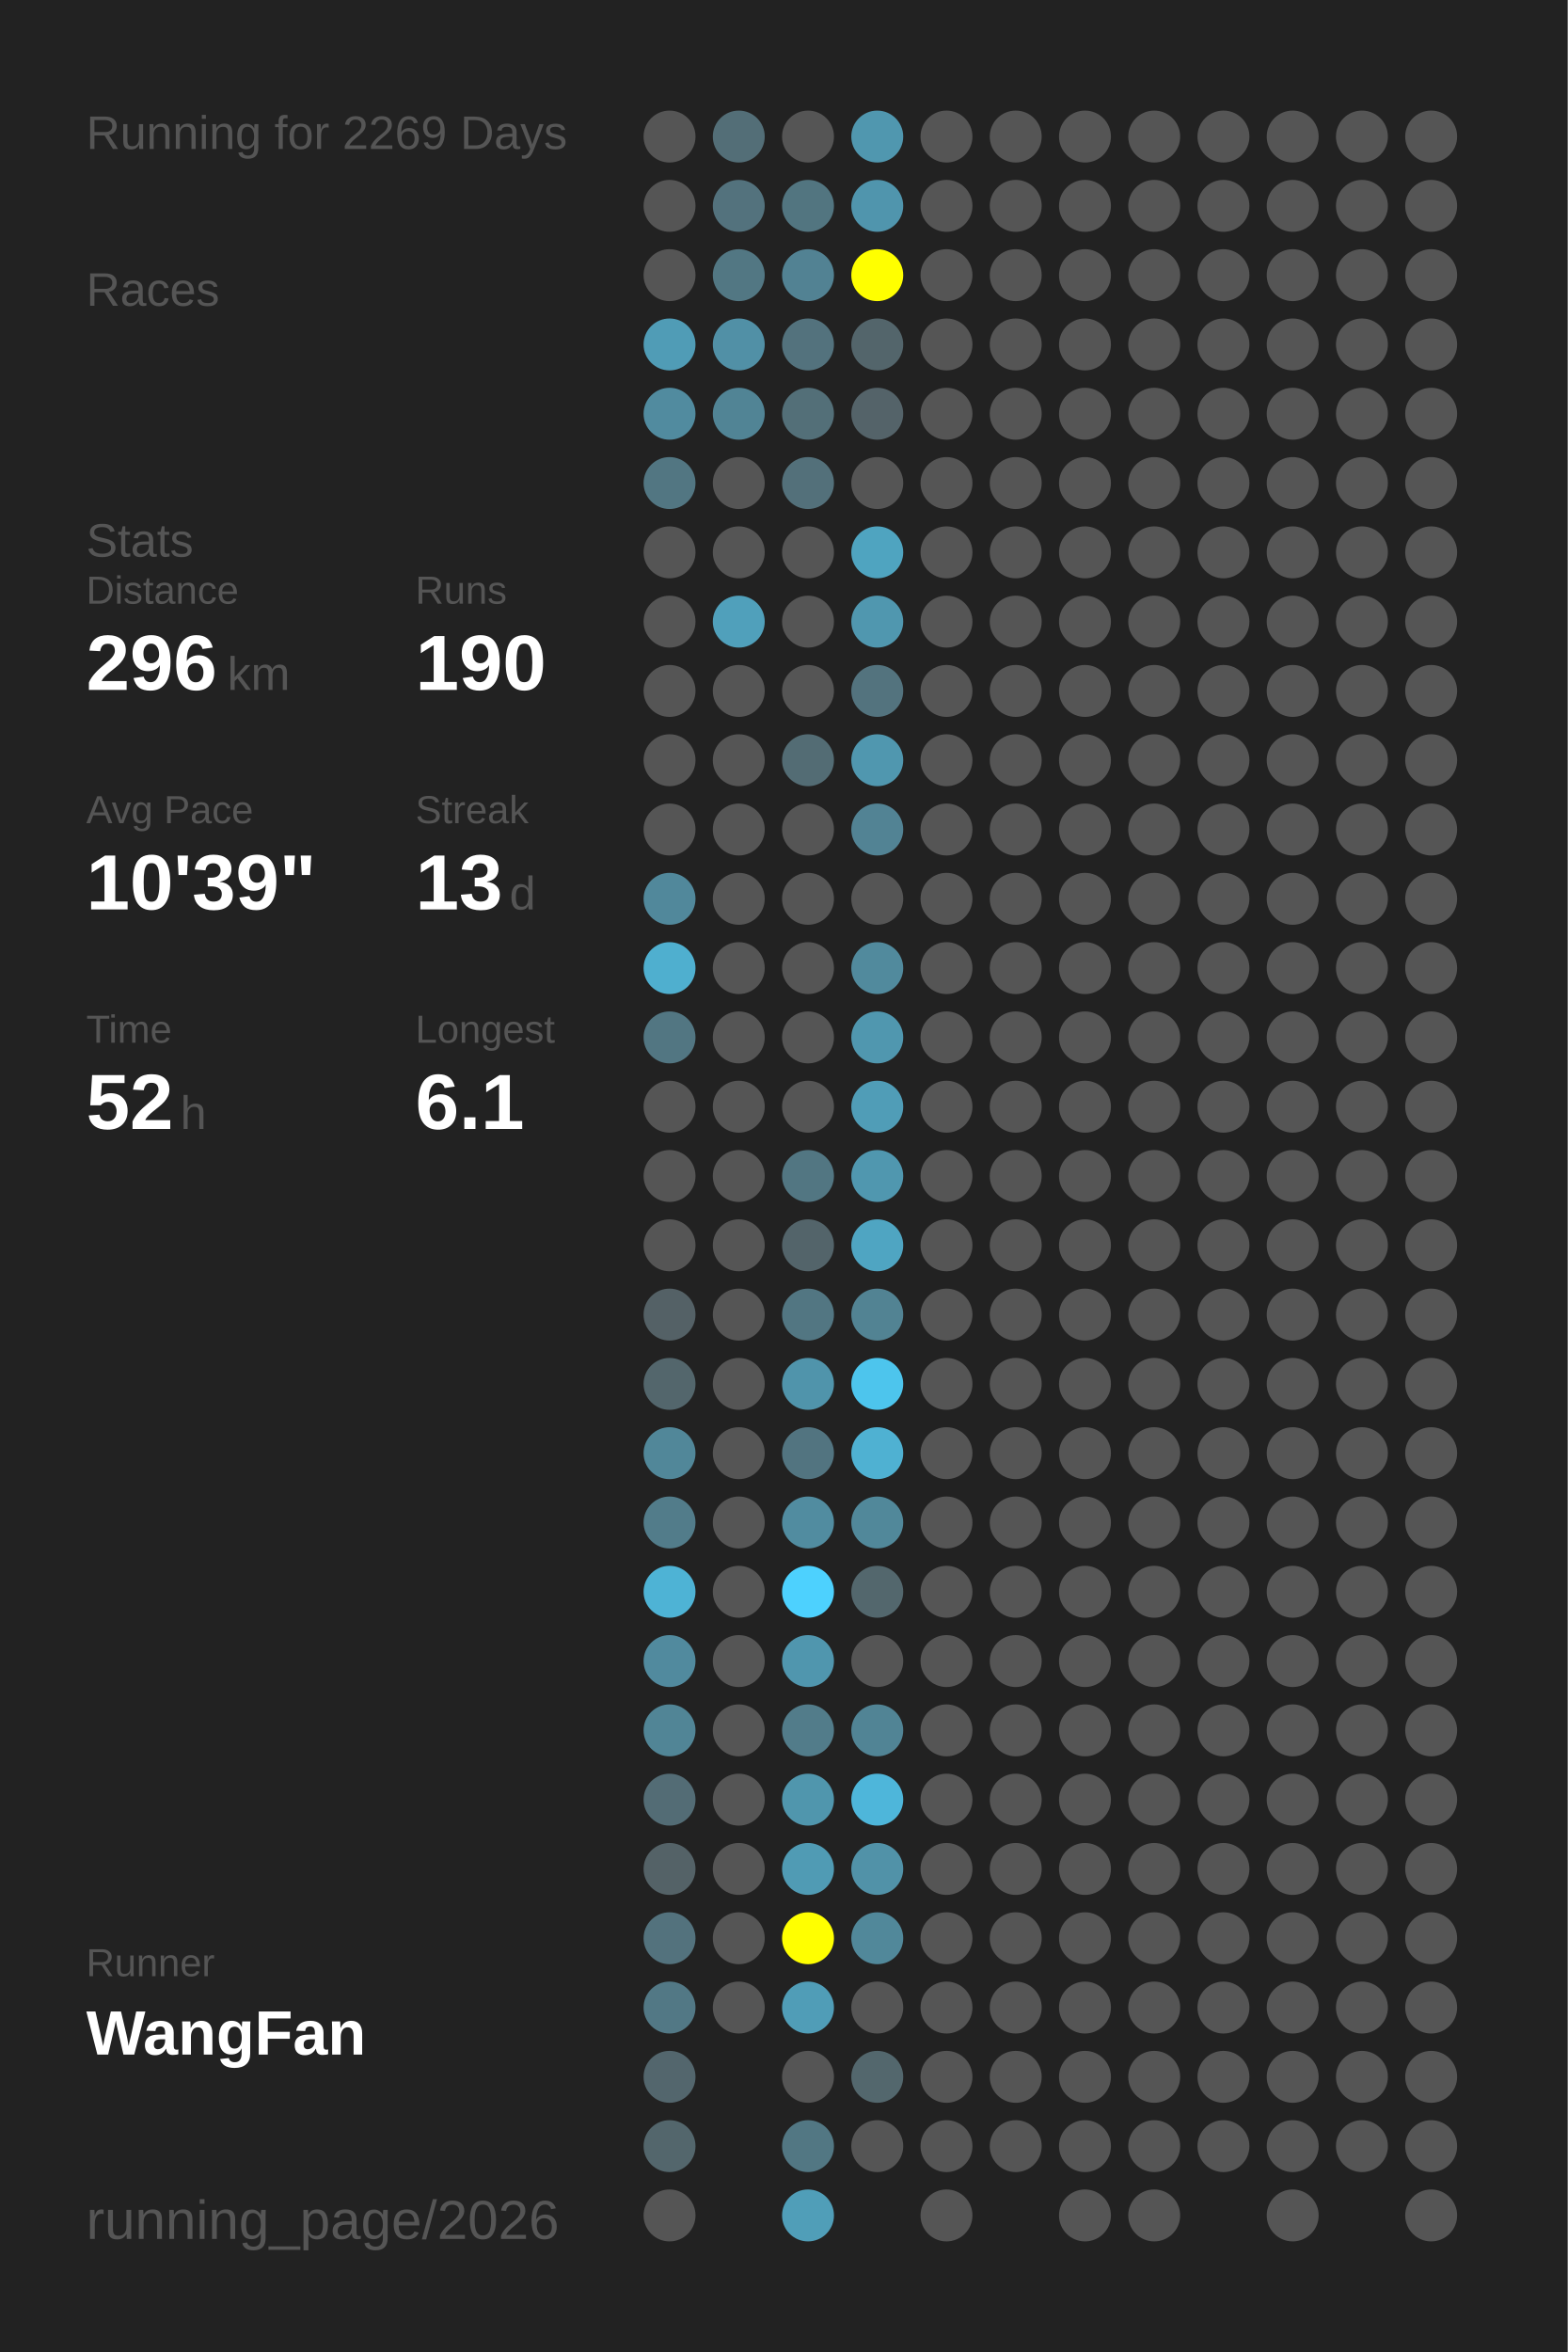
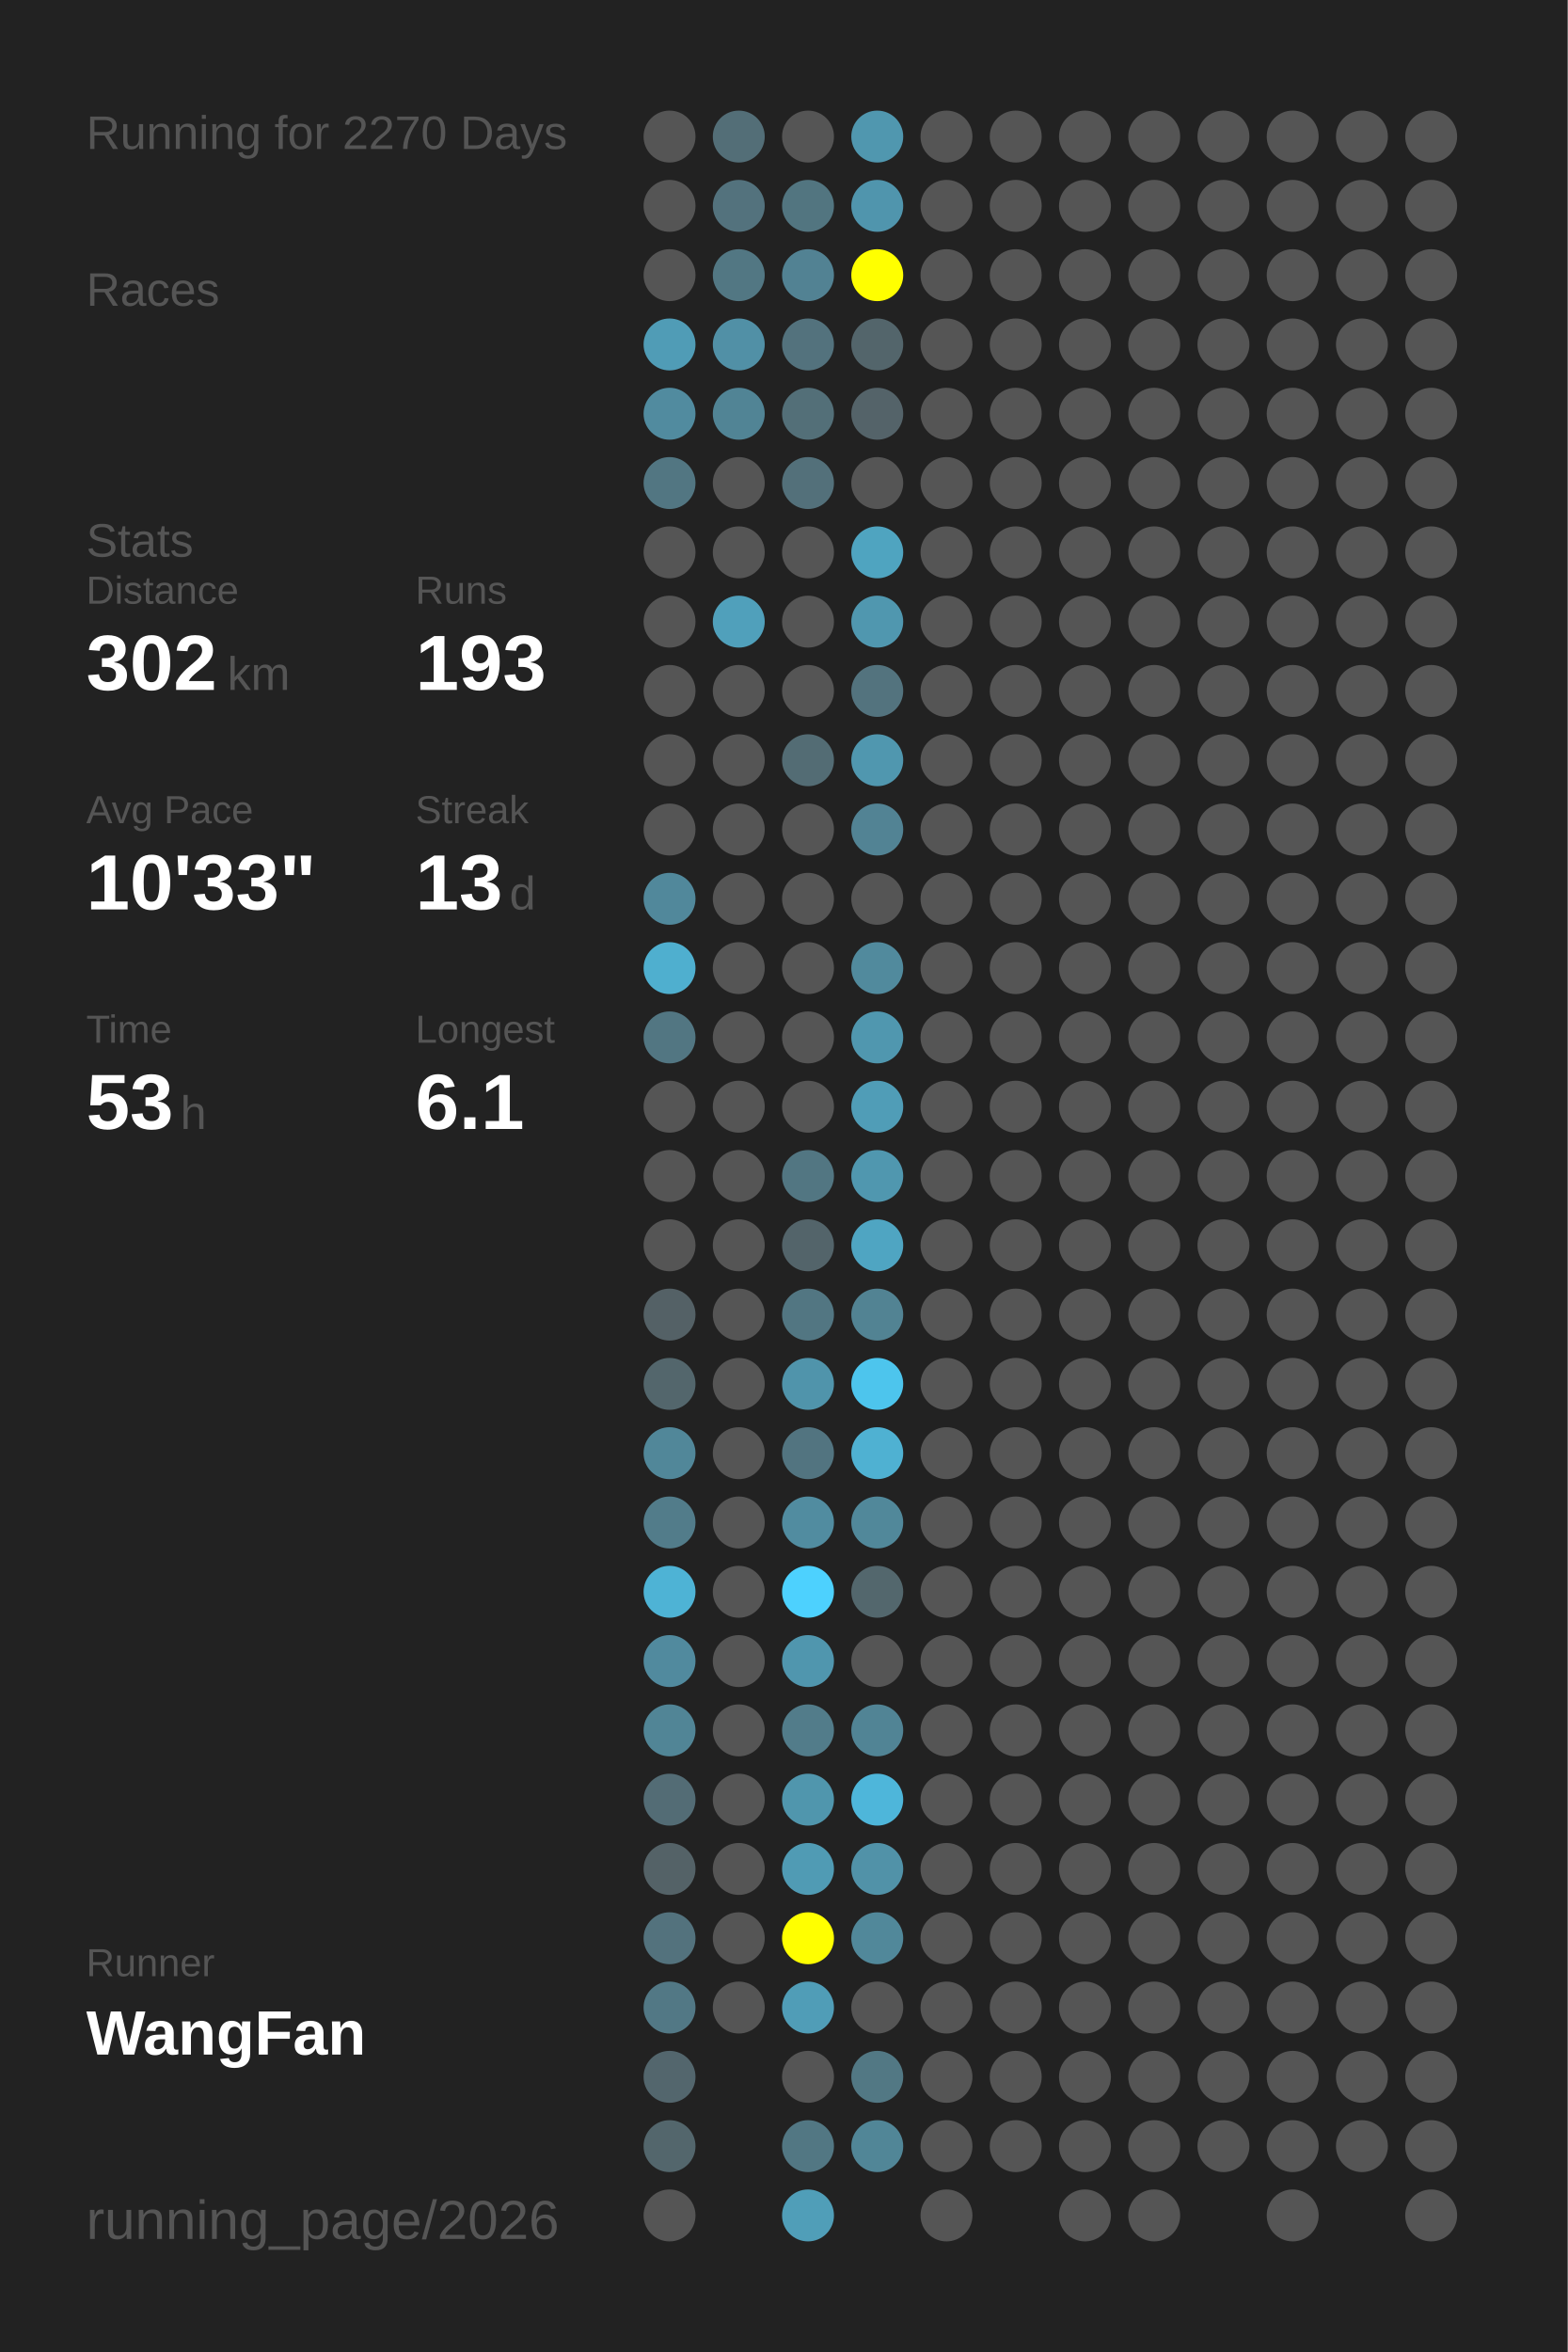
<svg xmlns="http://www.w3.org/2000/svg" baseProfile="full" height="300mm" version="1.1" viewBox="0,0,200,300" width="200mm">
  <defs />
  <rect fill="#222222" height="300" width="200" x="0" y="0" />
-   <text fill="#555555" style="font-size:6px; font-family:Arial;" x="11" y="19">Running for 2269 Days</text>
+   <text fill="#555555" style="font-size:6px; font-family:Arial;" x="11" y="19">Running for 2270 Days</text>
  <text fill="#555555" style="font-size:6px; font-family:Arial;" x="11" y="39">Races</text>
  <text fill="#555555" style="font-size:6px; font-family:Arial;" x="11" y="71">Stats</text>
  <text fill="#555555" style="font-size:5px; font-family:Arial;" x="11" y="77">Distance</text>
-   <text fill="#FFFFFF" style="font-size:10px; font-family:Arial; font-weight:bold;" x="11" y="88">296</text>
+   <text fill="#FFFFFF" style="font-size:10px; font-family:Arial; font-weight:bold;" x="11" y="88">302</text>
  <text fill="#555555" style="font-size:6px; font-family:Arial;" x="29" y="88">km</text>
  <text fill="#555555" style="font-size:5px; font-family:Arial;" x="53" y="77">Runs</text>
-   <text fill="#FFFFFF" style="font-size:10px; font-family:Arial; font-weight:bold;" x="53" y="88">190</text>
+   <text fill="#FFFFFF" style="font-size:10px; font-family:Arial; font-weight:bold;" x="53" y="88">193</text>
  <text fill="#555555" style="font-size:5px; font-family:Arial;" x="11" y="105">Avg Pace</text>
-   <text fill="#FFFFFF" style="font-size:10px; font-family:Arial; font-weight:bold;" x="11" y="116">10'39"</text>
+   <text fill="#FFFFFF" style="font-size:10px; font-family:Arial; font-weight:bold;" x="11" y="116">10'33"</text>
  <text fill="#555555" style="font-size:5px; font-family:Arial;" x="53" y="105">Streak</text>
  <text fill="#FFFFFF" style="font-size:10px; font-family:Arial; font-weight:bold;" x="53" y="116">13</text>
  <text fill="#555555" style="font-size:6px; font-family:Arial;" x="65" y="116">d</text>
  <text fill="#555555" style="font-size:5px; font-family:Arial;" x="11" y="133">Time</text>
-   <text fill="#FFFFFF" style="font-size:10px; font-family:Arial; font-weight:bold;" x="11" y="144">52</text>
+   <text fill="#FFFFFF" style="font-size:10px; font-family:Arial; font-weight:bold;" x="11" y="144">53</text>
  <text fill="#555555" style="font-size:6px; font-family:Arial;" x="23" y="144">h</text>
  <text fill="#555555" style="font-size:5px; font-family:Arial;" x="53" y="133">Longest</text>
  <text fill="#FFFFFF" style="font-size:10px; font-family:Arial; font-weight:bold;" x="53" y="144">6.1</text>
  <text fill="#555555" style="font-size:5px; font-family:Arial;" x="11" y="252.065">Runner</text>
  <text fill="#FFFFFF" style="font-size:8px; font-family:Arial; font-weight:bold;" x="11" y="262.065">WangFan</text>
  <text fill="#555555" style="font-size:7px; font-family:Arial;" x="11" y="285.581">running_page/2026</text>
  <circle cx="85.417" cy="17.419" fill="#555555" r="3.312" />
  <circle cx="85.417" cy="26.258" fill="#555555" r="3.312" />
  <circle cx="85.417" cy="35.097" fill="#555555" r="3.312" />
  <circle cx="85.417" cy="43.935" fill="#509cb6" r="3.312" />
  <circle cx="85.417" cy="52.774" fill="#518b9f" r="3.312" />
  <circle cx="85.417" cy="61.613" fill="#527682" r="3.312" />
  <circle cx="85.417" cy="70.452" fill="#555555" r="3.312" />
  <circle cx="85.417" cy="79.29" fill="#555555" r="3.312" />
  <circle cx="85.417" cy="88.129" fill="#555555" r="3.312" />
  <circle cx="85.417" cy="96.968" fill="#555555" r="3.312" />
  <circle cx="85.417" cy="105.806" fill="#555555" r="3.312" />
  <circle cx="85.417" cy="114.645" fill="#51889b" r="3.312" />
  <circle cx="85.417" cy="123.484" fill="#4fafcf" r="3.312" />
  <circle cx="85.417" cy="132.323" fill="#527682" r="3.312" />
  <circle cx="85.417" cy="141.161" fill="#555555" r="3.312" />
  <circle cx="85.417" cy="150" fill="#555555" r="3.312" />
  <circle cx="85.417" cy="158.839" fill="#555555" r="3.312" />
  <circle cx="85.417" cy="167.677" fill="#546166" r="3.312" />
  <circle cx="85.417" cy="176.516" fill="#53666c" r="3.312" />
  <circle cx="85.417" cy="185.355" fill="#518799" r="3.312" />
  <circle cx="85.417" cy="194.194" fill="#527c8a" r="3.312" />
  <circle cx="85.417" cy="203.032" fill="#4eb3d5" r="3.312" />
  <circle cx="85.417" cy="211.871" fill="#518a9e" r="3.312" />
  <circle cx="85.417" cy="220.71" fill="#518596" r="3.312" />
  <circle cx="85.417" cy="229.548" fill="#536c75" r="3.312" />
  <circle cx="85.417" cy="238.387" fill="#546267" r="3.312" />
  <circle cx="85.417" cy="247.226" fill="#53727d" r="3.312" />
  <circle cx="85.417" cy="256.065" fill="#527885" r="3.312" />
  <circle cx="85.417" cy="264.903" fill="#53666d" r="3.312" />
  <circle cx="85.417" cy="273.742" fill="#53666c" r="3.312" />
  <circle cx="85.417" cy="282.581" fill="#555555" r="3.312" />
  <circle cx="94.25" cy="17.419" fill="#536e77" r="3.312" />
  <circle cx="94.25" cy="26.258" fill="#53727d" r="3.312" />
  <circle cx="94.25" cy="35.097" fill="#527783" r="3.312" />
  <circle cx="94.25" cy="43.935" fill="#5190a6" r="3.312" />
  <circle cx="94.25" cy="52.774" fill="#518495" r="3.312" />
  <circle cx="94.25" cy="61.613" fill="#555555" r="3.312" />
  <circle cx="94.25" cy="70.452" fill="#555555" r="3.312" />
  <circle cx="94.25" cy="79.29" fill="#50a0bb" r="3.312" />
  <circle cx="94.25" cy="88.129" fill="#555555" r="3.312" />
  <circle cx="94.25" cy="96.968" fill="#555555" r="3.312" />
  <circle cx="94.25" cy="105.806" fill="#555555" r="3.312" />
  <circle cx="94.25" cy="114.645" fill="#555555" r="3.312" />
  <circle cx="94.25" cy="123.484" fill="#555555" r="3.312" />
  <circle cx="94.25" cy="132.323" fill="#555555" r="3.312" />
  <circle cx="94.25" cy="141.161" fill="#555555" r="3.312" />
  <circle cx="94.25" cy="150" fill="#555555" r="3.312" />
  <circle cx="94.25" cy="158.839" fill="#555555" r="3.312" />
  <circle cx="94.25" cy="167.677" fill="#555555" r="3.312" />
  <circle cx="94.25" cy="176.516" fill="#555555" r="3.312" />
  <circle cx="94.25" cy="185.355" fill="#555555" r="3.312" />
  <circle cx="94.25" cy="194.194" fill="#555555" r="3.312" />
  <circle cx="94.25" cy="203.032" fill="#555555" r="3.312" />
  <circle cx="94.25" cy="211.871" fill="#555555" r="3.312" />
  <circle cx="94.25" cy="220.71" fill="#555555" r="3.312" />
  <circle cx="94.25" cy="229.548" fill="#555555" r="3.312" />
  <circle cx="94.25" cy="238.387" fill="#555555" r="3.312" />
  <circle cx="94.25" cy="247.226" fill="#555555" r="3.312" />
  <circle cx="94.25" cy="256.065" fill="#555555" r="3.312" />
  <circle cx="103.083" cy="17.419" fill="#555555" r="3.312" />
  <circle cx="103.083" cy="26.258" fill="#527580" r="3.312" />
  <circle cx="103.083" cy="35.097" fill="#528293" r="3.312" />
  <circle cx="103.083" cy="43.935" fill="#53727d" r="3.312" />
  <circle cx="103.083" cy="52.774" fill="#536f78" r="3.312" />
  <circle cx="103.083" cy="61.613" fill="#53707a" r="3.312" />
  <circle cx="103.083" cy="70.452" fill="#555555" r="3.312" />
  <circle cx="103.083" cy="79.29" fill="#555555" r="3.312" />
  <circle cx="103.083" cy="88.129" fill="#555555" r="3.312" />
  <circle cx="103.083" cy="96.968" fill="#536c74" r="3.312" />
  <circle cx="103.083" cy="105.806" fill="#555555" r="3.312" />
  <circle cx="103.083" cy="114.645" fill="#555555" r="3.312" />
  <circle cx="103.083" cy="123.484" fill="#555555" r="3.312" />
  <circle cx="103.083" cy="132.323" fill="#555555" r="3.312" />
  <circle cx="103.083" cy="141.161" fill="#555555" r="3.312" />
  <circle cx="103.083" cy="150" fill="#527682" r="3.312" />
  <circle cx="103.083" cy="158.839" fill="#53646a" r="3.312" />
  <circle cx="103.083" cy="167.677" fill="#527682" r="3.312" />
  <circle cx="103.083" cy="176.516" fill="#5094ab" r="3.312" />
  <circle cx="103.083" cy="185.355" fill="#527480" r="3.312" />
  <circle cx="103.083" cy="194.194" fill="#518ca0" r="3.312" />
  <circle cx="103.083" cy="203.032" fill="#4dd1fe" r="3.312" />
  <circle cx="103.083" cy="211.871" fill="#5096ae" r="3.312" />
  <circle cx="103.083" cy="220.71" fill="#527c8a" r="3.312" />
  <circle cx="103.083" cy="229.548" fill="#5096ad" r="3.312" />
  <circle cx="103.083" cy="238.387" fill="#509bb4" r="3.312" />
  <circle cx="103.083" cy="247.226" fill="#FFFF00" r="3.312" />
  <circle cx="103.083" cy="256.065" fill="#509db7" r="3.312" />
  <circle cx="103.083" cy="264.903" fill="#555555" r="3.312" />
  <circle cx="103.083" cy="273.742" fill="#527783" r="3.312" />
  <circle cx="103.083" cy="282.581" fill="#509eb8" r="3.312" />
  <circle cx="111.917" cy="17.419" fill="#5097af" r="3.312" />
  <circle cx="111.917" cy="26.258" fill="#5095ad" r="3.312" />
  <circle cx="111.917" cy="35.097" fill="#FFFF00" r="3.312" />
  <circle cx="111.917" cy="43.935" fill="#53656b" r="3.312" />
  <circle cx="111.917" cy="52.774" fill="#546369" r="3.312" />
  <circle cx="111.917" cy="61.613" fill="#555555" r="3.312" />
  <circle cx="111.917" cy="70.452" fill="#4fa4c0" r="3.312" />
  <circle cx="111.917" cy="79.29" fill="#5097af" r="3.312" />
  <circle cx="111.917" cy="88.129" fill="#53737e" r="3.312" />
  <circle cx="111.917" cy="96.968" fill="#5097af" r="3.312" />
  <circle cx="111.917" cy="105.806" fill="#528394" r="3.312" />
  <circle cx="111.917" cy="114.645" fill="#555555" r="3.312" />
  <circle cx="111.917" cy="123.484" fill="#518a9d" r="3.312" />
  <circle cx="111.917" cy="132.323" fill="#5097af" r="3.312" />
  <circle cx="111.917" cy="141.161" fill="#509db7" r="3.312" />
  <circle cx="111.917" cy="150" fill="#5097af" r="3.312" />
  <circle cx="111.917" cy="158.839" fill="#4fa5c2" r="3.312" />
  <circle cx="111.917" cy="167.677" fill="#528393" r="3.312" />
  <circle cx="111.917" cy="176.516" fill="#4dc5ed" r="3.312" />
  <circle cx="111.917" cy="185.355" fill="#4fb1d2" r="3.312" />
  <circle cx="111.917" cy="194.194" fill="#51889a" r="3.312" />
  <circle cx="111.917" cy="203.032" fill="#53676d" r="3.312" />
  <circle cx="111.917" cy="211.871" fill="#555555" r="3.312" />
  <circle cx="111.917" cy="220.71" fill="#518495" r="3.312" />
  <circle cx="111.917" cy="229.548" fill="#4eb6da" r="3.312" />
  <circle cx="111.917" cy="238.387" fill="#5192a8" r="3.312" />
  <circle cx="111.917" cy="247.226" fill="#51889a" r="3.312" />
  <circle cx="111.917" cy="256.065" fill="#555555" r="3.312" />
-   <circle cx="111.917" cy="264.903" fill="#53676d" r="3.312" />
-   <circle cx="111.917" cy="273.742" fill="#555555" r="3.312" />
+   <circle cx="111.917" cy="264.903" fill="#527884" r="3.312" />
+   <circle cx="111.917" cy="273.742" fill="#518697" r="3.312" />
  <circle cx="120.75" cy="17.419" fill="#555555" r="3.312" />
  <circle cx="120.75" cy="26.258" fill="#555555" r="3.312" />
  <circle cx="120.75" cy="35.097" fill="#555555" r="3.312" />
  <circle cx="120.75" cy="43.935" fill="#555555" r="3.312" />
  <circle cx="120.75" cy="52.774" fill="#555555" r="3.312" />
  <circle cx="120.75" cy="61.613" fill="#555555" r="3.312" />
  <circle cx="120.75" cy="70.452" fill="#555555" r="3.312" />
  <circle cx="120.75" cy="79.29" fill="#555555" r="3.312" />
  <circle cx="120.75" cy="88.129" fill="#555555" r="3.312" />
  <circle cx="120.75" cy="96.968" fill="#555555" r="3.312" />
  <circle cx="120.75" cy="105.806" fill="#555555" r="3.312" />
  <circle cx="120.75" cy="114.645" fill="#555555" r="3.312" />
  <circle cx="120.75" cy="123.484" fill="#555555" r="3.312" />
  <circle cx="120.75" cy="132.323" fill="#555555" r="3.312" />
  <circle cx="120.75" cy="141.161" fill="#555555" r="3.312" />
  <circle cx="120.75" cy="150" fill="#555555" r="3.312" />
  <circle cx="120.75" cy="158.839" fill="#555555" r="3.312" />
  <circle cx="120.75" cy="167.677" fill="#555555" r="3.312" />
  <circle cx="120.75" cy="176.516" fill="#555555" r="3.312" />
  <circle cx="120.75" cy="185.355" fill="#555555" r="3.312" />
  <circle cx="120.75" cy="194.194" fill="#555555" r="3.312" />
  <circle cx="120.75" cy="203.032" fill="#555555" r="3.312" />
  <circle cx="120.75" cy="211.871" fill="#555555" r="3.312" />
  <circle cx="120.75" cy="220.71" fill="#555555" r="3.312" />
  <circle cx="120.75" cy="229.548" fill="#555555" r="3.312" />
  <circle cx="120.75" cy="238.387" fill="#555555" r="3.312" />
  <circle cx="120.75" cy="247.226" fill="#555555" r="3.312" />
  <circle cx="120.75" cy="256.065" fill="#555555" r="3.312" />
  <circle cx="120.75" cy="264.903" fill="#555555" r="3.312" />
  <circle cx="120.75" cy="273.742" fill="#555555" r="3.312" />
  <circle cx="120.75" cy="282.581" fill="#555555" r="3.312" />
  <circle cx="129.583" cy="17.419" fill="#555555" r="3.312" />
  <circle cx="129.583" cy="26.258" fill="#555555" r="3.312" />
  <circle cx="129.583" cy="35.097" fill="#555555" r="3.312" />
  <circle cx="129.583" cy="43.935" fill="#555555" r="3.312" />
  <circle cx="129.583" cy="52.774" fill="#555555" r="3.312" />
  <circle cx="129.583" cy="61.613" fill="#555555" r="3.312" />
  <circle cx="129.583" cy="70.452" fill="#555555" r="3.312" />
  <circle cx="129.583" cy="79.29" fill="#555555" r="3.312" />
  <circle cx="129.583" cy="88.129" fill="#555555" r="3.312" />
  <circle cx="129.583" cy="96.968" fill="#555555" r="3.312" />
  <circle cx="129.583" cy="105.806" fill="#555555" r="3.312" />
  <circle cx="129.583" cy="114.645" fill="#555555" r="3.312" />
  <circle cx="129.583" cy="123.484" fill="#555555" r="3.312" />
  <circle cx="129.583" cy="132.323" fill="#555555" r="3.312" />
  <circle cx="129.583" cy="141.161" fill="#555555" r="3.312" />
  <circle cx="129.583" cy="150" fill="#555555" r="3.312" />
  <circle cx="129.583" cy="158.839" fill="#555555" r="3.312" />
  <circle cx="129.583" cy="167.677" fill="#555555" r="3.312" />
  <circle cx="129.583" cy="176.516" fill="#555555" r="3.312" />
  <circle cx="129.583" cy="185.355" fill="#555555" r="3.312" />
  <circle cx="129.583" cy="194.194" fill="#555555" r="3.312" />
  <circle cx="129.583" cy="203.032" fill="#555555" r="3.312" />
  <circle cx="129.583" cy="211.871" fill="#555555" r="3.312" />
  <circle cx="129.583" cy="220.71" fill="#555555" r="3.312" />
  <circle cx="129.583" cy="229.548" fill="#555555" r="3.312" />
  <circle cx="129.583" cy="238.387" fill="#555555" r="3.312" />
  <circle cx="129.583" cy="247.226" fill="#555555" r="3.312" />
  <circle cx="129.583" cy="256.065" fill="#555555" r="3.312" />
  <circle cx="129.583" cy="264.903" fill="#555555" r="3.312" />
  <circle cx="129.583" cy="273.742" fill="#555555" r="3.312" />
  <circle cx="138.417" cy="17.419" fill="#555555" r="3.312" />
  <circle cx="138.417" cy="26.258" fill="#555555" r="3.312" />
  <circle cx="138.417" cy="35.097" fill="#555555" r="3.312" />
  <circle cx="138.417" cy="43.935" fill="#555555" r="3.312" />
  <circle cx="138.417" cy="52.774" fill="#555555" r="3.312" />
  <circle cx="138.417" cy="61.613" fill="#555555" r="3.312" />
  <circle cx="138.417" cy="70.452" fill="#555555" r="3.312" />
  <circle cx="138.417" cy="79.29" fill="#555555" r="3.312" />
  <circle cx="138.417" cy="88.129" fill="#555555" r="3.312" />
  <circle cx="138.417" cy="96.968" fill="#555555" r="3.312" />
  <circle cx="138.417" cy="105.806" fill="#555555" r="3.312" />
  <circle cx="138.417" cy="114.645" fill="#555555" r="3.312" />
  <circle cx="138.417" cy="123.484" fill="#555555" r="3.312" />
  <circle cx="138.417" cy="132.323" fill="#555555" r="3.312" />
  <circle cx="138.417" cy="141.161" fill="#555555" r="3.312" />
  <circle cx="138.417" cy="150" fill="#555555" r="3.312" />
  <circle cx="138.417" cy="158.839" fill="#555555" r="3.312" />
  <circle cx="138.417" cy="167.677" fill="#555555" r="3.312" />
  <circle cx="138.417" cy="176.516" fill="#555555" r="3.312" />
  <circle cx="138.417" cy="185.355" fill="#555555" r="3.312" />
  <circle cx="138.417" cy="194.194" fill="#555555" r="3.312" />
  <circle cx="138.417" cy="203.032" fill="#555555" r="3.312" />
  <circle cx="138.417" cy="211.871" fill="#555555" r="3.312" />
  <circle cx="138.417" cy="220.71" fill="#555555" r="3.312" />
  <circle cx="138.417" cy="229.548" fill="#555555" r="3.312" />
  <circle cx="138.417" cy="238.387" fill="#555555" r="3.312" />
  <circle cx="138.417" cy="247.226" fill="#555555" r="3.312" />
  <circle cx="138.417" cy="256.065" fill="#555555" r="3.312" />
  <circle cx="138.417" cy="264.903" fill="#555555" r="3.312" />
  <circle cx="138.417" cy="273.742" fill="#555555" r="3.312" />
  <circle cx="138.417" cy="282.581" fill="#555555" r="3.312" />
  <circle cx="147.25" cy="17.419" fill="#555555" r="3.312" />
  <circle cx="147.25" cy="26.258" fill="#555555" r="3.312" />
  <circle cx="147.25" cy="35.097" fill="#555555" r="3.312" />
  <circle cx="147.25" cy="43.935" fill="#555555" r="3.312" />
  <circle cx="147.25" cy="52.774" fill="#555555" r="3.312" />
  <circle cx="147.25" cy="61.613" fill="#555555" r="3.312" />
  <circle cx="147.25" cy="70.452" fill="#555555" r="3.312" />
  <circle cx="147.25" cy="79.29" fill="#555555" r="3.312" />
  <circle cx="147.25" cy="88.129" fill="#555555" r="3.312" />
  <circle cx="147.25" cy="96.968" fill="#555555" r="3.312" />
  <circle cx="147.25" cy="105.806" fill="#555555" r="3.312" />
  <circle cx="147.25" cy="114.645" fill="#555555" r="3.312" />
  <circle cx="147.25" cy="123.484" fill="#555555" r="3.312" />
  <circle cx="147.25" cy="132.323" fill="#555555" r="3.312" />
  <circle cx="147.25" cy="141.161" fill="#555555" r="3.312" />
  <circle cx="147.25" cy="150" fill="#555555" r="3.312" />
  <circle cx="147.25" cy="158.839" fill="#555555" r="3.312" />
  <circle cx="147.25" cy="167.677" fill="#555555" r="3.312" />
  <circle cx="147.25" cy="176.516" fill="#555555" r="3.312" />
  <circle cx="147.25" cy="185.355" fill="#555555" r="3.312" />
  <circle cx="147.25" cy="194.194" fill="#555555" r="3.312" />
  <circle cx="147.25" cy="203.032" fill="#555555" r="3.312" />
  <circle cx="147.25" cy="211.871" fill="#555555" r="3.312" />
  <circle cx="147.25" cy="220.71" fill="#555555" r="3.312" />
  <circle cx="147.25" cy="229.548" fill="#555555" r="3.312" />
  <circle cx="147.25" cy="238.387" fill="#555555" r="3.312" />
  <circle cx="147.25" cy="247.226" fill="#555555" r="3.312" />
  <circle cx="147.25" cy="256.065" fill="#555555" r="3.312" />
  <circle cx="147.25" cy="264.903" fill="#555555" r="3.312" />
  <circle cx="147.25" cy="273.742" fill="#555555" r="3.312" />
  <circle cx="147.25" cy="282.581" fill="#555555" r="3.312" />
  <circle cx="156.083" cy="17.419" fill="#555555" r="3.312" />
  <circle cx="156.083" cy="26.258" fill="#555555" r="3.312" />
  <circle cx="156.083" cy="35.097" fill="#555555" r="3.312" />
  <circle cx="156.083" cy="43.935" fill="#555555" r="3.312" />
  <circle cx="156.083" cy="52.774" fill="#555555" r="3.312" />
  <circle cx="156.083" cy="61.613" fill="#555555" r="3.312" />
  <circle cx="156.083" cy="70.452" fill="#555555" r="3.312" />
  <circle cx="156.083" cy="79.29" fill="#555555" r="3.312" />
  <circle cx="156.083" cy="88.129" fill="#555555" r="3.312" />
  <circle cx="156.083" cy="96.968" fill="#555555" r="3.312" />
  <circle cx="156.083" cy="105.806" fill="#555555" r="3.312" />
  <circle cx="156.083" cy="114.645" fill="#555555" r="3.312" />
  <circle cx="156.083" cy="123.484" fill="#555555" r="3.312" />
  <circle cx="156.083" cy="132.323" fill="#555555" r="3.312" />
  <circle cx="156.083" cy="141.161" fill="#555555" r="3.312" />
  <circle cx="156.083" cy="150" fill="#555555" r="3.312" />
  <circle cx="156.083" cy="158.839" fill="#555555" r="3.312" />
  <circle cx="156.083" cy="167.677" fill="#555555" r="3.312" />
  <circle cx="156.083" cy="176.516" fill="#555555" r="3.312" />
  <circle cx="156.083" cy="185.355" fill="#555555" r="3.312" />
  <circle cx="156.083" cy="194.194" fill="#555555" r="3.312" />
  <circle cx="156.083" cy="203.032" fill="#555555" r="3.312" />
  <circle cx="156.083" cy="211.871" fill="#555555" r="3.312" />
  <circle cx="156.083" cy="220.71" fill="#555555" r="3.312" />
  <circle cx="156.083" cy="229.548" fill="#555555" r="3.312" />
  <circle cx="156.083" cy="238.387" fill="#555555" r="3.312" />
  <circle cx="156.083" cy="247.226" fill="#555555" r="3.312" />
  <circle cx="156.083" cy="256.065" fill="#555555" r="3.312" />
  <circle cx="156.083" cy="264.903" fill="#555555" r="3.312" />
  <circle cx="156.083" cy="273.742" fill="#555555" r="3.312" />
  <circle cx="164.917" cy="17.419" fill="#555555" r="3.312" />
  <circle cx="164.917" cy="26.258" fill="#555555" r="3.312" />
  <circle cx="164.917" cy="35.097" fill="#555555" r="3.312" />
  <circle cx="164.917" cy="43.935" fill="#555555" r="3.312" />
  <circle cx="164.917" cy="52.774" fill="#555555" r="3.312" />
  <circle cx="164.917" cy="61.613" fill="#555555" r="3.312" />
  <circle cx="164.917" cy="70.452" fill="#555555" r="3.312" />
  <circle cx="164.917" cy="79.29" fill="#555555" r="3.312" />
  <circle cx="164.917" cy="88.129" fill="#555555" r="3.312" />
  <circle cx="164.917" cy="96.968" fill="#555555" r="3.312" />
  <circle cx="164.917" cy="105.806" fill="#555555" r="3.312" />
  <circle cx="164.917" cy="114.645" fill="#555555" r="3.312" />
  <circle cx="164.917" cy="123.484" fill="#555555" r="3.312" />
  <circle cx="164.917" cy="132.323" fill="#555555" r="3.312" />
  <circle cx="164.917" cy="141.161" fill="#555555" r="3.312" />
  <circle cx="164.917" cy="150" fill="#555555" r="3.312" />
  <circle cx="164.917" cy="158.839" fill="#555555" r="3.312" />
  <circle cx="164.917" cy="167.677" fill="#555555" r="3.312" />
  <circle cx="164.917" cy="176.516" fill="#555555" r="3.312" />
  <circle cx="164.917" cy="185.355" fill="#555555" r="3.312" />
  <circle cx="164.917" cy="194.194" fill="#555555" r="3.312" />
  <circle cx="164.917" cy="203.032" fill="#555555" r="3.312" />
  <circle cx="164.917" cy="211.871" fill="#555555" r="3.312" />
  <circle cx="164.917" cy="220.71" fill="#555555" r="3.312" />
  <circle cx="164.917" cy="229.548" fill="#555555" r="3.312" />
  <circle cx="164.917" cy="238.387" fill="#555555" r="3.312" />
  <circle cx="164.917" cy="247.226" fill="#555555" r="3.312" />
  <circle cx="164.917" cy="256.065" fill="#555555" r="3.312" />
  <circle cx="164.917" cy="264.903" fill="#555555" r="3.312" />
  <circle cx="164.917" cy="273.742" fill="#555555" r="3.312" />
  <circle cx="164.917" cy="282.581" fill="#555555" r="3.312" />
  <circle cx="173.75" cy="17.419" fill="#555555" r="3.312" />
  <circle cx="173.75" cy="26.258" fill="#555555" r="3.312" />
  <circle cx="173.75" cy="35.097" fill="#555555" r="3.312" />
  <circle cx="173.75" cy="43.935" fill="#555555" r="3.312" />
  <circle cx="173.75" cy="52.774" fill="#555555" r="3.312" />
  <circle cx="173.75" cy="61.613" fill="#555555" r="3.312" />
  <circle cx="173.75" cy="70.452" fill="#555555" r="3.312" />
  <circle cx="173.75" cy="79.29" fill="#555555" r="3.312" />
  <circle cx="173.75" cy="88.129" fill="#555555" r="3.312" />
  <circle cx="173.75" cy="96.968" fill="#555555" r="3.312" />
  <circle cx="173.75" cy="105.806" fill="#555555" r="3.312" />
  <circle cx="173.75" cy="114.645" fill="#555555" r="3.312" />
  <circle cx="173.75" cy="123.484" fill="#555555" r="3.312" />
  <circle cx="173.75" cy="132.323" fill="#555555" r="3.312" />
  <circle cx="173.75" cy="141.161" fill="#555555" r="3.312" />
  <circle cx="173.75" cy="150" fill="#555555" r="3.312" />
  <circle cx="173.75" cy="158.839" fill="#555555" r="3.312" />
  <circle cx="173.75" cy="167.677" fill="#555555" r="3.312" />
  <circle cx="173.75" cy="176.516" fill="#555555" r="3.312" />
  <circle cx="173.75" cy="185.355" fill="#555555" r="3.312" />
  <circle cx="173.75" cy="194.194" fill="#555555" r="3.312" />
  <circle cx="173.75" cy="203.032" fill="#555555" r="3.312" />
  <circle cx="173.75" cy="211.871" fill="#555555" r="3.312" />
  <circle cx="173.75" cy="220.71" fill="#555555" r="3.312" />
  <circle cx="173.75" cy="229.548" fill="#555555" r="3.312" />
  <circle cx="173.75" cy="238.387" fill="#555555" r="3.312" />
  <circle cx="173.75" cy="247.226" fill="#555555" r="3.312" />
  <circle cx="173.75" cy="256.065" fill="#555555" r="3.312" />
  <circle cx="173.75" cy="264.903" fill="#555555" r="3.312" />
  <circle cx="173.75" cy="273.742" fill="#555555" r="3.312" />
  <circle cx="182.583" cy="17.419" fill="#555555" r="3.312" />
  <circle cx="182.583" cy="26.258" fill="#555555" r="3.312" />
  <circle cx="182.583" cy="35.097" fill="#555555" r="3.312" />
  <circle cx="182.583" cy="43.935" fill="#555555" r="3.312" />
  <circle cx="182.583" cy="52.774" fill="#555555" r="3.312" />
  <circle cx="182.583" cy="61.613" fill="#555555" r="3.312" />
  <circle cx="182.583" cy="70.452" fill="#555555" r="3.312" />
  <circle cx="182.583" cy="79.29" fill="#555555" r="3.312" />
  <circle cx="182.583" cy="88.129" fill="#555555" r="3.312" />
  <circle cx="182.583" cy="96.968" fill="#555555" r="3.312" />
  <circle cx="182.583" cy="105.806" fill="#555555" r="3.312" />
  <circle cx="182.583" cy="114.645" fill="#555555" r="3.312" />
  <circle cx="182.583" cy="123.484" fill="#555555" r="3.312" />
  <circle cx="182.583" cy="132.323" fill="#555555" r="3.312" />
  <circle cx="182.583" cy="141.161" fill="#555555" r="3.312" />
  <circle cx="182.583" cy="150" fill="#555555" r="3.312" />
  <circle cx="182.583" cy="158.839" fill="#555555" r="3.312" />
  <circle cx="182.583" cy="167.677" fill="#555555" r="3.312" />
  <circle cx="182.583" cy="176.516" fill="#555555" r="3.312" />
  <circle cx="182.583" cy="185.355" fill="#555555" r="3.312" />
  <circle cx="182.583" cy="194.194" fill="#555555" r="3.312" />
  <circle cx="182.583" cy="203.032" fill="#555555" r="3.312" />
  <circle cx="182.583" cy="211.871" fill="#555555" r="3.312" />
  <circle cx="182.583" cy="220.71" fill="#555555" r="3.312" />
  <circle cx="182.583" cy="229.548" fill="#555555" r="3.312" />
  <circle cx="182.583" cy="238.387" fill="#555555" r="3.312" />
  <circle cx="182.583" cy="247.226" fill="#555555" r="3.312" />
  <circle cx="182.583" cy="256.065" fill="#555555" r="3.312" />
  <circle cx="182.583" cy="264.903" fill="#555555" r="3.312" />
  <circle cx="182.583" cy="273.742" fill="#555555" r="3.312" />
  <circle cx="182.583" cy="282.581" fill="#555555" r="3.312" />
</svg>
